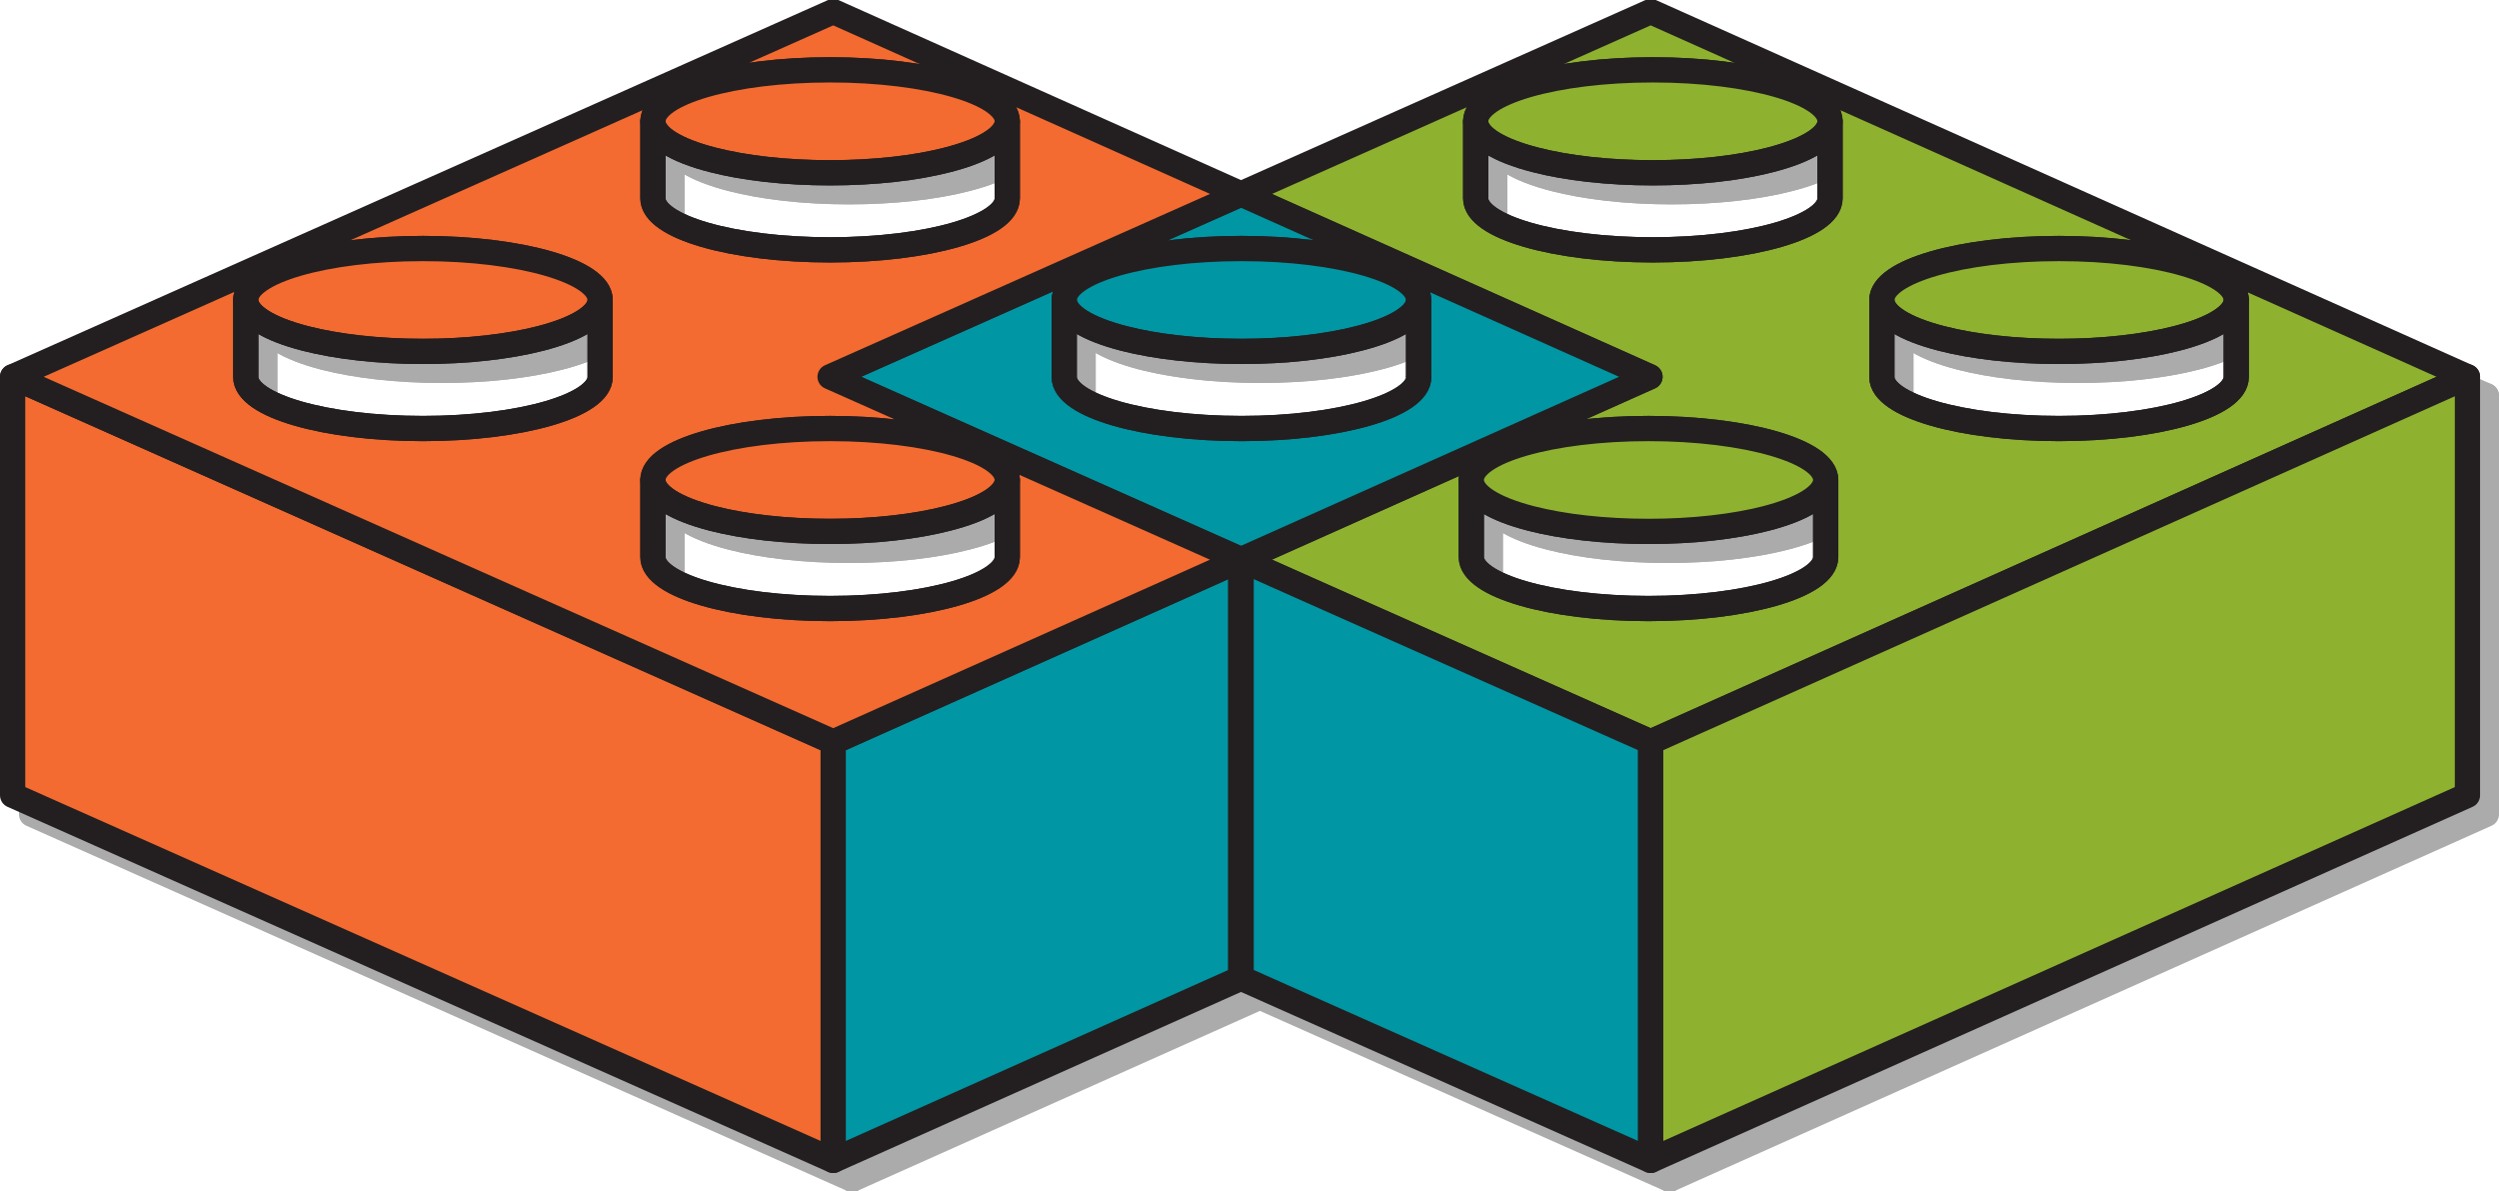
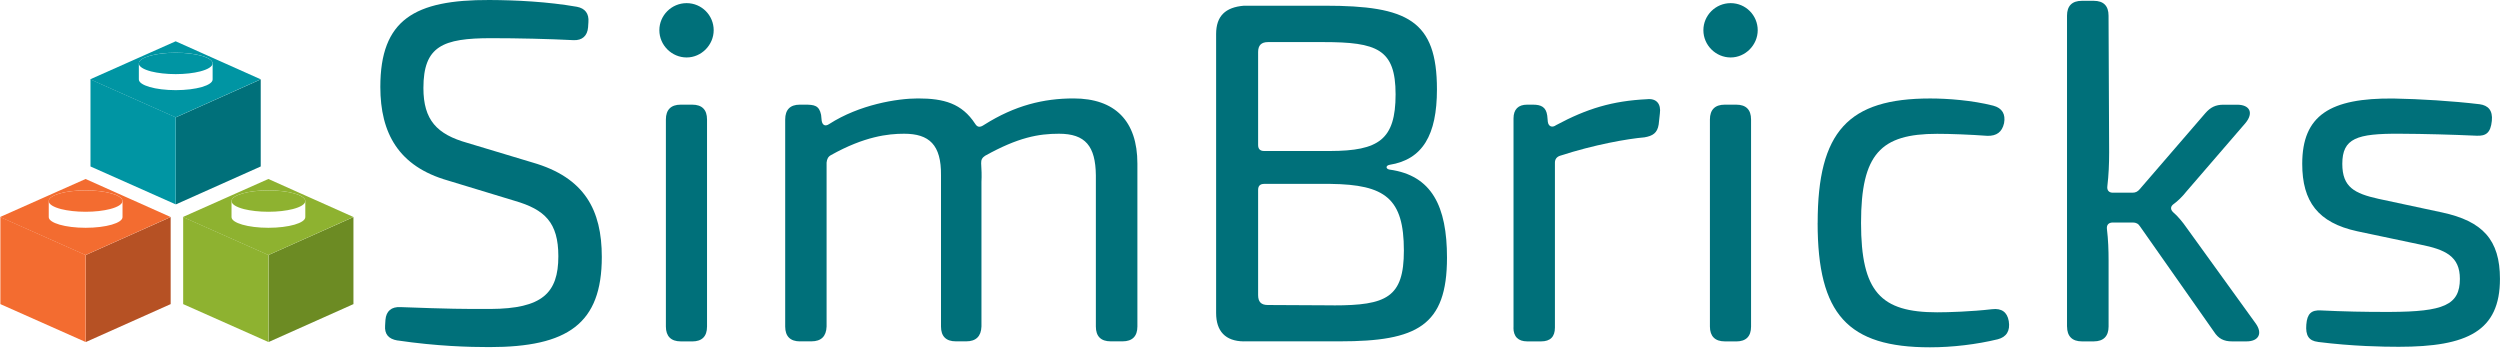
- <svg xmlns="http://www.w3.org/2000/svg" version="1.1" id="svg2" xml:space="preserve" width="5.498in" height="2.619in" viewBox="0 0 527.773 251.407">
-   <defs id="defs6">
-     <clipPath clipPathUnits="userSpaceOnUse" id="clipPath18">
-       <path d="M 0,1080 H 1080 V 0 H 0 Z" id="path16" />
-     </clipPath>
-     <clipPath clipPathUnits="userSpaceOnUse" id="clipPath26">
-       <path d="M 79.8,982.92 H 669 V 686.52 H 79.8 Z" id="path24" />
-     </clipPath>
-     <clipPath clipPathUnits="userSpaceOnUse" id="clipPath30">
-       <path d="M 79.8,982.92 H 669 V 686.52 H 79.8 Z" id="path28" />
-     </clipPath>
-     <clipPath clipPathUnits="userSpaceOnUse" id="clipPath200">
-       <path d="M 0,1080 H 1080 V 0 H 0 Z" id="path198" />
-     </clipPath>
-     <clipPath clipPathUnits="userSpaceOnUse" id="clipPath208">
-       <path d="M 275.7,599.7 H 668.53 V 413.8 H 275.7 Z" id="path206" />
-     </clipPath>
+ <svg xmlns="http://www.w3.org/2000/svg" id="Layer_1" data-name="Layer 1" viewBox="0 0 582.12 80.85">
+   <defs>
+     <style>
+       .cls-1 {
+         fill: #6c8b23;
+       }
+ 
+       .cls-1, .cls-2, .cls-3, .cls-4, .cls-5, .cls-6, .cls-7 {
+         stroke-width: 0px;
+       }
+ 
+       .cls-2 {
+         fill: url(#New_Gradient_Swatch_copy_2);
+       }
+ 
+       .cls-3 {
+         fill: #00707a;
+       }
+ 
+       .cls-4 {
+         fill: #f36c30;
+       }
+ 
+       .cls-5 {
+         fill: #b65124;
+       }
+ 
+       .cls-6 {
+         fill: #8eb230;
+       }
+ 
+       .cls-7 {
+         fill: #0095a3;
+       }
+     </style>
+     <linearGradient id="New_Gradient_Swatch_copy_2" data-name="New Gradient Swatch copy 2" x1="0" y1="50.54" x2=".15" y2="50.54" gradientUnits="userSpaceOnUse">
+       <stop offset="0" stop-color="#f8a783" />
+       <stop offset=".07" stop-color="#f6956b" />
+       <stop offset=".15" stop-color="#f58655" />
+       <stop offset=".25" stop-color="#f47a44" />
+       <stop offset=".36" stop-color="#f37238" />
+       <stop offset=".53" stop-color="#f36d31" />
+       <stop offset="1" stop-color="#f36c30" />
+     </linearGradient>
  </defs>
-   <g id="g10" transform="matrix(1.333333,0,0,-1.333333,-363.6003,803.3705)" style="display:inline">
-     <g id="g194">
-       <g id="g196" clip-path="url(#clipPath200)">
-         <g id="g202">
-           <g id="g204" />
-           <g id="g368">
-             <g clip-path="url(#clipPath208)" opacity="0.4" id="g366">
-               <g transform="translate(500.4033,539.8257)" id="g212">
-                 <path d="M 0,0 V 0.154" style="fill:none;stroke:#2d2c2c;stroke-width:4;stroke-linecap:butt;stroke-linejoin:round;stroke-miterlimit:10;stroke-dasharray:none;stroke-opacity:1" id="path210" />
-               </g>
-               <g transform="translate(407.6802,482.0498)" id="g216">
-                 <path d="M 0,0 V -66.25 L -129.98,-8.439 V 57.82 L -55.51,24.69 -0.5,0.22 Z" style="fill:#2d2c2c;fill-opacity:1;fill-rule:nonzero;stroke:none" id="path214" />
-               </g>
-               <g transform="translate(407.6802,482.0498)" id="g220">
-                 <path d="M 0,0 V -66.25 L -129.98,-8.439 V 57.82 L -55.51,24.69 -0.5,0.22 Z" style="fill:none;stroke:#2d2c2c;stroke-width:4;stroke-linecap:butt;stroke-linejoin:round;stroke-miterlimit:10;stroke-dasharray:none;stroke-opacity:1" id="path218" />
-               </g>
-               <g transform="translate(472.2598,510.9199)" id="g224">
-                 <path d="m 0,0 v -66.26 l -64.58,-28.86 v 66.25 l 55.25,24.69 z" style="fill:#2d2c2c;fill-opacity:1;fill-rule:nonzero;stroke:none" id="path222" />
-               </g>
-               <g transform="translate(472.2598,510.9199)" id="g228">
-                 <path d="m 0,0 v -66.26 l -64.58,-28.86 v 66.25 l 55.25,24.69 z" style="fill:none;stroke:#2d2c2c;stroke-width:4;stroke-linecap:butt;stroke-linejoin:round;stroke-miterlimit:10;stroke-dasharray:none;stroke-opacity:1" id="path226" />
-               </g>
-               <path d="m 472.27,444.66 h -0.01 v 66.26 h 0.01 z" style="fill:#2d2c2c;fill-opacity:1;fill-rule:nonzero;stroke:#2d2c2c;stroke-width:4;stroke-linecap:butt;stroke-linejoin:round;stroke-miterlimit:10;stroke-dasharray:none;stroke-opacity:1" id="path230" />
-               <g transform="translate(601.8398,531.6797)" id="g234">
-                 <path d="m 0,0 c -15.5,0 -28.06,3.65 -28.06,8.15 v 12.21 c 0,4.491 12.56,8.14 28.06,8.14 15.5,0 28.07,-3.649 28.07,-8.14 V 8.15 C 28.07,3.65 15.51,0 0,0 m -36.27,36.44 c 0,-4.51 -12.56,-8.149 -28.07,-8.149 -15.5,0 -28.06,3.639 -28.06,8.149 v 12.2 c 0,4.5 12.56,8.151 28.06,8.151 15.5,0 28.07,-3.651 28.07,-8.151 z m -0.69,-56.799 c 0,-4.491 -12.56,-8.141 -28.06,-8.141 -15.51,0 -28.07,3.65 -28.07,8.141 V -8.14 c 0,4.491 12.56,8.14 28.07,8.14 15.49,0 28.06,-3.649 28.06,-8.14 z m -27.72,86.38 -64.89,-28.881 64.78,-28.95 -64.78,-28.95 9.37,-4.179 55.41,-24.641 0.11,-0.05 55.25,24.691 74.12,33.129 z" style="fill:#2d2c2c;fill-opacity:1;fill-rule:nonzero;stroke:none" id="path232" />
-               </g>
-               <g transform="translate(601.8398,531.6797)" id="g238">
-                 <path d="m 0,0 c -15.5,0 -28.06,3.65 -28.06,8.15 v 12.21 c 0,4.491 12.56,8.14 28.06,8.14 15.5,0 28.07,-3.649 28.07,-8.14 V 8.15 C 28.07,3.65 15.51,0 0,0 Z m -36.27,36.44 c 0,-4.51 -12.56,-8.149 -28.07,-8.149 -15.5,0 -28.06,3.639 -28.06,8.149 v 12.2 c 0,4.5 12.56,8.151 28.06,8.151 15.5,0 28.07,-3.651 28.07,-8.151 z m -0.69,-56.799 c 0,-4.491 -12.56,-8.141 -28.06,-8.141 -15.51,0 -28.07,3.65 -28.07,8.141 V -8.14 c 0,4.491 12.56,8.14 28.07,8.14 15.49,0 28.06,-3.649 28.06,-8.14 z m -27.72,86.38 -64.89,-28.881 64.78,-28.95 -64.78,-28.95 9.37,-4.179 55.41,-24.641 0.11,-0.05 55.25,24.691 74.12,33.129 z" style="fill:none;stroke:#2d2c2c;stroke-width:4;stroke-linecap:butt;stroke-linejoin:round;stroke-miterlimit:10;stroke-dasharray:none;stroke-opacity:1" id="path236" />
-               </g>
-               <g transform="translate(564.8799,523.54)" id="g242">
-                 <path d="m 0,0 v -12.22 c 0,-4.49 -12.56,-8.14 -28.06,-8.14 -15.51,0 -28.07,3.65 -28.07,8.14 V 0 c 0,-2.43 3.66,-4.62 9.49,-6.11 4.94,-1.27 11.44,-2.04 18.58,-2.04 7.121,0 13.621,0.77 18.57,2.04 C -3.68,-4.62 0,-2.43 0,0 Z" style="fill:none;stroke:#2d2c2c;stroke-width:4;stroke-linecap:butt;stroke-linejoin:round;stroke-miterlimit:10;stroke-dasharray:none;stroke-opacity:1" id="path240" />
-               </g>
-               <g transform="translate(565.5703,580.3198)" id="g246">
-                 <path d="m 0,0 c 0,-2.43 -3.66,-4.61 -9.46,-6.1 -4.94,-1.28 -11.471,-2.05 -18.61,-2.05 -7.14,0 -13.66,0.77 -18.6,2.05 -5.81,1.49 -9.46,3.67 -9.46,6.1 0,4.5 12.56,8.15 28.06,8.15 C -12.57,8.15 0,4.5 0,0" style="fill:#2d2c2c;fill-opacity:1;fill-rule:nonzero;stroke:none" id="path244" />
-               </g>
-               <g transform="translate(565.5703,580.3198)" id="g250">
-                 <path d="m 0,0 c 0,-2.43 -3.66,-4.61 -9.46,-6.1 -4.94,-1.28 -11.471,-2.05 -18.61,-2.05 -7.14,0 -13.66,0.77 -18.6,2.05 -5.81,1.49 -9.46,3.67 -9.46,6.1 0,4.5 12.56,8.15 28.06,8.15 C -12.57,8.15 0,4.5 0,0 Z" style="fill:none;stroke:#2d2c2c;stroke-width:4;stroke-linecap:butt;stroke-linejoin:round;stroke-miterlimit:10;stroke-dasharray:none;stroke-opacity:1" id="path248" />
-               </g>
-               <g transform="translate(629.9102,552.04)" id="g254">
-                 <path d="m 0,0 c 0,-2.43 -3.68,-4.62 -9.49,-6.11 -4.96,-1.27 -11.46,-2.04 -18.58,-2.04 -7.13,0 -13.63,0.77 -18.571,2.04 -5.829,1.49 -9.489,3.68 -9.489,6.11 0,4.49 12.56,8.14 28.06,8.14 C -12.57,8.14 0,4.49 0,0" style="fill:#2d2c2c;fill-opacity:1;fill-rule:nonzero;stroke:none" id="path252" />
-               </g>
-               <g transform="translate(629.9102,552.04)" id="g258">
-                 <path d="m 0,0 c 0,-2.43 -3.68,-4.62 -9.49,-6.11 -4.96,-1.27 -11.46,-2.04 -18.58,-2.04 -7.13,0 -13.63,0.77 -18.571,2.04 -5.829,1.49 -9.489,3.68 -9.489,6.11 0,4.49 12.56,8.14 28.06,8.14 C -12.57,8.14 0,4.49 0,0 Z" style="fill:none;stroke:#2d2c2c;stroke-width:4;stroke-linecap:butt;stroke-linejoin:round;stroke-miterlimit:10;stroke-dasharray:none;stroke-opacity:1" id="path256" />
-               </g>
-               <g transform="translate(564.8799,523.54)" id="g262">
-                 <path d="m 0,0 c 0,-2.43 -3.68,-4.62 -9.49,-6.11 -4.949,-1.27 -11.449,-2.04 -18.57,-2.04 -7.14,0 -13.64,0.77 -18.58,2.04 -5.83,1.49 -9.49,3.68 -9.49,6.11 0,4.49 12.56,8.14 28.07,8.14 C -12.57,8.14 0,4.49 0,0" style="fill:#2d2c2c;fill-opacity:1;fill-rule:nonzero;stroke:none" id="path260" />
-               </g>
-               <g transform="translate(564.8799,523.54)" id="g266">
-                 <path d="m 0,0 c 0,-2.43 -3.68,-4.62 -9.49,-6.11 -4.949,-1.27 -11.449,-2.04 -18.57,-2.04 -7.14,0 -13.64,0.77 -18.58,2.04 -5.83,1.49 -9.49,3.68 -9.49,6.11 0,4.49 12.56,8.14 28.07,8.14 C -12.57,8.14 0,4.49 0,0 Z" style="fill:none;stroke:#2d2c2c;stroke-width:4;stroke-linecap:butt;stroke-linejoin:round;stroke-miterlimit:10;stroke-dasharray:none;stroke-opacity:1" id="path264" />
-               </g>
-               <g transform="translate(629.9102,552.04)" id="g270">
-                 <path d="m 0,0 v -12.21 c 0,-4.5 -12.561,-8.15 -28.07,-8.15 -15.5,0 -28.06,3.65 -28.06,8.15 V 0 c 0,-2.43 3.66,-4.62 9.489,-6.11 4.941,-1.27 11.441,-2.04 18.571,-2.04 7.12,0 13.62,0.77 18.58,2.04 C -3.68,-4.62 0,-2.43 0,0 Z" style="fill:none;stroke:#2d2c2c;stroke-width:4;stroke-linecap:butt;stroke-linejoin:round;stroke-miterlimit:10;stroke-dasharray:none;stroke-opacity:1" id="path268" />
-               </g>
-               <g transform="translate(565.5703,580.3198)" id="g274">
-                 <path d="m 0,0 v -12.2 c 0,-4.51 -12.561,-8.15 -28.07,-8.15 -15.5,0 -28.06,3.64 -28.06,8.15 V 0 c 0,-2.43 3.65,-4.61 9.46,-6.1 4.94,-1.28 11.46,-2.05 18.6,-2.05 7.139,0 13.67,0.77 18.61,2.05 C -3.66,-4.61 0,-2.43 0,0 Z" style="fill:none;stroke:#2d2c2c;stroke-width:4;stroke-linecap:butt;stroke-linejoin:round;stroke-miterlimit:10;stroke-dasharray:none;stroke-opacity:1" id="path272" />
-               </g>
-               <g transform="translate(407.1802,539.8701)" id="g278">
-                 <path d="M 0,0 0.5,-0.22 V 0.22 Z" style="fill:#2d2c2c;fill-opacity:1;fill-rule:nonzero;stroke:none" id="path276" />
-               </g>
-               <g transform="translate(407.1802,539.8701)" id="g282">
-                 <path d="M 0,0 0.5,-0.22 V 0.22 Z" style="fill:none;stroke:#2d2c2c;stroke-width:4;stroke-linecap:butt;stroke-linejoin:round;stroke-miterlimit:10;stroke-dasharray:none;stroke-opacity:1" id="path280" />
-               </g>
-               <g transform="translate(472.3501,531.6797)" id="g286">
-                 <path d="m 0,0 c -15.51,0 -28.08,3.65 -28.08,8.15 v 12.21 c 0,4.491 12.57,8.14 28.07,8.14 15.5,0 28.06,-3.649 28.06,-8.14 V 8.3 C 28.07,8.24 28.07,8.2 28.07,8.15 28.07,3.65 15.49,0 0,0 M -0.08,37.14 -64.67,8.41 V 7.97 l 64.58,-28.73 h 0.01 L 64.7,8.19 Z" style="fill:#2d2c2c;fill-opacity:1;fill-rule:nonzero;stroke:none" id="path284" />
-               </g>
-               <g transform="translate(472.3501,531.6797)" id="g290">
-                 <path d="m 0,0 c -15.51,0 -28.08,3.65 -28.08,8.15 v 12.21 c 0,4.491 12.57,8.14 28.07,8.14 15.5,0 28.06,-3.649 28.06,-8.14 V 8.3 C 28.07,8.24 28.07,8.2 28.07,8.15 28.07,3.65 15.49,0 0,0 Z M -0.08,37.14 -64.67,8.41 V 7.97 l 64.58,-28.73 h 0.01 L 64.7,8.19 Z" style="fill:none;stroke:#2d2c2c;stroke-width:4;stroke-linecap:butt;stroke-linejoin:round;stroke-miterlimit:10;stroke-dasharray:none;stroke-opacity:1" id="path288" />
-               </g>
-               <g transform="translate(435.25,523.54)" id="g294">
-                 <path d="m 0,0 v -12.22 c 0,-4.49 -12.56,-8.14 -28.07,-8.14 -15.5,0 -28.06,3.65 -28.06,8.14 V 0 c 0,4.49 12.56,8.14 28.06,8.14 C -12.57,8.14 0,4.49 0,0 m -64.49,16.29 c 0,-4.5 -12.56,-8.15 -28.07,-8.15 -15.51,0 -28.06,3.65 -28.06,8.15 V 28.5 c 0,4.49 12.55,8.14 28.06,8.14 15.49,0 28.07,-3.65 28.07,-8.14 z m 8.36,40.49 c 0,4.5 12.56,8.15 28.06,8.15 15.5,0 28.07,-3.65 28.07,-8.15 v -12.2 c 0,-4.51 -12.56,-8.15 -28.07,-8.15 -15.5,0 -28.06,3.64 -28.06,8.15 z m 28.06,-40.45 0.5,0.22 64.59,28.73 -64.59,28.88 -129.98,-57.83 74.47,-33.13 55.01,-24.471 0.5,-0.219 55.25,24.69 9.33,4.18 -64.58,28.73 z" style="fill:#2d2c2c;fill-opacity:1;fill-rule:nonzero;stroke:none" id="path292" />
-               </g>
-               <g transform="translate(435.25,523.54)" id="g298">
-                 <path d="m 0,0 v -12.22 c 0,-4.49 -12.56,-8.14 -28.07,-8.14 -15.5,0 -28.06,3.65 -28.06,8.14 V 0 c 0,4.49 12.56,8.14 28.06,8.14 C -12.57,8.14 0,4.49 0,0 Z m -64.49,16.29 c 0,-4.5 -12.56,-8.15 -28.07,-8.15 -15.51,0 -28.06,3.65 -28.06,8.15 V 28.5 c 0,4.49 12.55,8.14 28.06,8.14 15.49,0 28.07,-3.65 28.07,-8.14 z m 8.36,40.49 c 0,4.5 12.56,8.15 28.06,8.15 15.5,0 28.07,-3.65 28.07,-8.15 v -12.2 c 0,-4.51 -12.56,-8.15 -28.07,-8.15 -15.5,0 -28.06,3.64 -28.06,8.15 z m 28.06,-40.45 0.5,0.22 64.59,28.73 -64.59,28.88 -129.98,-57.83 74.47,-33.13 55.01,-24.471 0.5,-0.219 55.25,24.69 9.33,4.18 -64.58,28.73 z" style="fill:none;stroke:#2d2c2c;stroke-width:4;stroke-linecap:butt;stroke-linejoin:round;stroke-miterlimit:10;stroke-dasharray:none;stroke-opacity:1" id="path296" />
-               </g>
-               <g transform="translate(435.25,523.54)" id="g302">
-                 <path d="m 0,0 c 0,-2.43 -3.68,-4.62 -9.49,-6.1 -4.94,-1.28 -11.44,-2.05 -18.58,-2.05 -7.13,0 -13.64,0.77 -18.57,2.04 -5.83,1.5 -9.49,3.68 -9.49,6.11 0,4.49 12.56,8.14 28.06,8.14 C -12.57,8.14 0,4.49 0,0" style="fill:#2d2c2c;fill-opacity:1;fill-rule:nonzero;stroke:none" id="path300" />
-               </g>
-               <g transform="translate(435.25,523.54)" id="g306">
-                 <path d="m 0,0 c 0,-2.43 -3.68,-4.62 -9.49,-6.1 -4.94,-1.28 -11.44,-2.05 -18.58,-2.05 -7.13,0 -13.64,0.77 -18.57,2.04 -5.83,1.5 -9.49,3.68 -9.49,6.11 0,4.49 12.56,8.14 28.06,8.14 C -12.57,8.14 0,4.49 0,0 Z" style="fill:none;stroke:#2d2c2c;stroke-width:4;stroke-linecap:butt;stroke-linejoin:round;stroke-miterlimit:10;stroke-dasharray:none;stroke-opacity:1" id="path304" />
-               </g>
-               <g transform="translate(435.25,580.3198)" id="g310">
-                 <path d="m 0,0 c 0,-2.43 -3.66,-4.61 -9.46,-6.1 -4.94,-1.28 -11.46,-2.05 -18.61,-2.05 -7.14,0 -13.66,0.77 -18.6,2.05 -5.81,1.49 -9.46,3.67 -9.46,6.1 0,4.5 12.56,8.15 28.06,8.15 C -12.57,8.15 0,4.5 0,0" style="fill:#2d2c2c;fill-opacity:1;fill-rule:nonzero;stroke:none" id="path308" />
-               </g>
-               <g transform="translate(435.25,580.3198)" id="g314">
-                 <path d="m 0,0 c 0,-2.43 -3.66,-4.61 -9.46,-6.1 -4.94,-1.28 -11.46,-2.05 -18.61,-2.05 -7.14,0 -13.66,0.77 -18.6,2.05 -5.81,1.49 -9.46,3.67 -9.46,6.1 0,4.5 12.56,8.15 28.06,8.15 C -12.57,8.15 0,4.5 0,0 Z" style="fill:none;stroke:#2d2c2c;stroke-width:4;stroke-linecap:butt;stroke-linejoin:round;stroke-miterlimit:10;stroke-dasharray:none;stroke-opacity:1" id="path312" />
-               </g>
-               <g transform="translate(370.7598,552.04)" id="g318">
-                 <path d="m 0,0 c 0,-2.43 -3.68,-4.62 -9.49,-6.11 -4.96,-1.27 -11.46,-2.04 -18.58,-2.04 -7.13,0 -13.63,0.77 -18.58,2.04 -5.82,1.49 -9.48,3.68 -9.48,6.11 0,4.49 12.55,8.14 28.06,8.14 C -12.58,8.14 0,4.49 0,0" style="fill:#2d2c2c;fill-opacity:1;fill-rule:nonzero;stroke:none" id="path316" />
-               </g>
-               <g transform="translate(370.7598,552.04)" id="g322">
-                 <path d="m 0,0 c 0,-2.43 -3.68,-4.62 -9.49,-6.11 -4.96,-1.27 -11.46,-2.04 -18.58,-2.04 -7.13,0 -13.63,0.77 -18.58,2.04 -5.82,1.49 -9.48,3.68 -9.48,6.11 0,4.49 12.55,8.14 28.06,8.14 C -12.58,8.14 0,4.49 0,0 Z" style="fill:none;stroke:#2d2c2c;stroke-width:4;stroke-linecap:butt;stroke-linejoin:round;stroke-miterlimit:10;stroke-dasharray:none;stroke-opacity:1" id="path320" />
-               </g>
-               <g transform="translate(435.25,580.3198)" id="g326">
-                 <path d="m 0,0 v -12.2 c 0,-4.51 -12.56,-8.15 -28.07,-8.15 -15.5,0 -28.06,3.64 -28.06,8.15 V 0 c 0,-2.43 3.65,-4.61 9.46,-6.1 4.94,-1.28 11.46,-2.05 18.6,-2.05 7.15,0 13.67,0.77 18.61,2.05 C -3.66,-4.61 0,-2.43 0,0 Z" style="fill:none;stroke:#2d2c2c;stroke-width:4;stroke-linecap:butt;stroke-linejoin:round;stroke-miterlimit:10;stroke-dasharray:none;stroke-opacity:1" id="path324" />
-               </g>
-               <g transform="translate(435.25,523.54)" id="g330">
-                 <path d="m 0,0 v -12.22 c 0,-4.49 -12.56,-8.14 -28.07,-8.14 -15.5,0 -28.06,3.65 -28.06,8.14 V 0 c 0,-2.43 3.66,-4.61 9.49,-6.11 4.93,-1.27 11.44,-2.04 18.57,-2.04 7.14,0 13.64,0.77 18.58,2.05 C -3.68,-4.62 0,-2.43 0,0 Z" style="fill:none;stroke:#2d2c2c;stroke-width:4;stroke-linecap:butt;stroke-linejoin:round;stroke-miterlimit:10;stroke-dasharray:none;stroke-opacity:1" id="path328" />
-               </g>
-               <g transform="translate(370.7598,552.04)" id="g334">
-                 <path d="m 0,0 v -12.21 c 0,-4.5 -12.56,-8.15 -28.07,-8.15 -15.51,0 -28.06,3.65 -28.06,8.15 V 0 c 0,-2.43 3.66,-4.62 9.48,-6.11 4.95,-1.27 11.45,-2.04 18.58,-2.04 7.12,0 13.62,0.77 18.58,2.04 C -3.68,-4.62 0,-2.43 0,0 Z" style="fill:none;stroke:#2d2c2c;stroke-width:4;stroke-linecap:butt;stroke-linejoin:round;stroke-miterlimit:10;stroke-dasharray:none;stroke-opacity:1" id="path332" />
-               </g>
-               <g transform="translate(500.3999,552.04)" id="g338">
-                 <path d="m 0,0 c 0,-2.43 -3.66,-4.61 -9.47,-6.1 -4.96,-1.28 -11.46,-2.05 -18.59,-2.05 -7.12,0 -13.62,0.77 -18.58,2.04 -5.81,1.49 -9.49,3.68 -9.49,6.11 0,4.49 12.57,8.14 28.07,8.14 C -12.56,8.14 0,4.49 0,0" style="fill:#2d2c2c;fill-opacity:1;fill-rule:nonzero;stroke:none" id="path336" />
-               </g>
-               <g transform="translate(500.3999,552.04)" id="g342">
-                 <path d="m 0,0 c 0,-4.5 -12.58,-8.15 -28.07,-8.15 -15.51,0 -28.08,3.65 -28.08,8.15 v 12.21 c 0,-2.43 3.68,-4.62 9.49,-6.11 4.96,-1.27 11.46,-2.04 18.58,-2.04 7.13,0 13.63,0.77 18.59,2.05 5.81,1.49 9.47,3.67 9.47,6.1 V 0.15 C 0,0.09 0,0.05 0,0 Z" style="fill:none;stroke:#2d2c2c;stroke-width:4;stroke-linecap:butt;stroke-linejoin:round;stroke-miterlimit:10;stroke-dasharray:none;stroke-opacity:1" id="path344" />
-                 <path d="m 0,0 c 0,-2.43 -3.66,-4.61 -9.47,-6.1 -4.96,-1.28 -11.46,-2.05 -18.59,-2.05 -7.12,0 -13.62,0.77 -18.58,2.04 -5.81,1.49 -9.49,3.68 -9.49,6.11 0,4.49 12.57,8.14 28.07,8.14 C -12.56,8.14 0,4.49 0,0 Z" style="fill:none;stroke:#2d2c2c;stroke-width:4;stroke-linecap:butt;stroke-linejoin:round;stroke-miterlimit:10;stroke-dasharray:none;stroke-opacity:1" id="path340" />
-               </g>
-               <g transform="translate(500.4199,539.8301)" id="g346" />
-               <g transform="translate(537.1602,482.0498)" id="g350">
-                 <path d="m 0,0 v -66.25 l -64.89,28.86 v 66.26 l 9.37,-4.18 55.41,-24.64 z" style="fill:#2d2c2c;fill-opacity:1;fill-rule:nonzero;stroke:none" id="path348" />
-               </g>
-               <g transform="translate(537.1602,482.0498)" id="g354">
-                 <path d="m 0,0 v -66.25 l -64.89,28.86 v 66.26 l 9.37,-4.18 55.41,-24.64 z" style="fill:none;stroke:#2d2c2c;stroke-width:4;stroke-linecap:butt;stroke-linejoin:round;stroke-miterlimit:10;stroke-dasharray:none;stroke-opacity:1" id="path352" />
-               </g>
-               <path d="m 472.27,444.66 h -0.01 v 66.26 h 0.01 z" style="fill:#2d2c2c;fill-opacity:1;fill-rule:nonzero;stroke:#2d2c2c;stroke-width:4;stroke-linecap:butt;stroke-linejoin:round;stroke-miterlimit:10;stroke-dasharray:none;stroke-opacity:1" id="path356" />
-               <g transform="translate(666.5303,539.8701)" id="g360">
-                 <path d="m 0,0 v -66.26 l -129.37,-57.81 v 66.25 l 55.25,24.69 z" style="fill:#2d2c2c;fill-opacity:1;fill-rule:nonzero;stroke:none" id="path358" />
-               </g>
-               <g transform="translate(666.5303,539.8701)" id="g364">
-                 <path d="m 0,0 v -66.26 l -129.37,-57.81 v 66.25 l 55.25,24.69 z" style="fill:none;stroke:#2d2c2c;stroke-width:4;stroke-linecap:butt;stroke-linejoin:round;stroke-miterlimit:10;stroke-dasharray:none;stroke-opacity:1" id="path362" />
-               </g>
-             </g>
-           </g>
-         </g>
-         <g id="g370" transform="translate(497.4033,542.8257)">
-           <path d="M 0,0 V 0.154" style="fill:none;stroke:#231f20;stroke-width:4;stroke-linecap:butt;stroke-linejoin:round;stroke-miterlimit:10;stroke-dasharray:none;stroke-opacity:1" id="path372" />
-         </g>
-         <g id="g374" transform="translate(404.6802,485.0498)">
-           <path d="M 0,0 V -66.25 L -129.98,-8.439 V 57.82 L -55.51,24.69 -0.5,0.22 Z" style="fill:#f36b30;fill-opacity:1;fill-rule:nonzero;stroke:none" id="path376" />
-         </g>
-         <g id="g378" transform="translate(404.6802,485.0498)">
-           <path d="M 0,0 V -66.25 L -129.98,-8.439 V 57.82 L -55.51,24.69 -0.5,0.22 Z" style="fill:none;stroke:#231f20;stroke-width:4;stroke-linecap:butt;stroke-linejoin:round;stroke-miterlimit:10;stroke-dasharray:none;stroke-opacity:1" id="path380" />
-         </g>
-         <g id="g382" transform="translate(469.2598,513.9199)">
-           <path d="m 0,0 v -66.26 l -64.58,-28.86 v 66.25 l 55.25,24.69 z" style="fill:#0096a3;fill-opacity:1;fill-rule:nonzero;stroke:none" id="path384" />
-         </g>
-         <g id="g386" transform="translate(469.2598,513.9199)">
-           <path d="m 0,0 v -66.26 l -64.58,-28.86 v 66.25 l 55.25,24.69 z" style="fill:none;stroke:#231f20;stroke-width:4;stroke-linecap:butt;stroke-linejoin:round;stroke-miterlimit:10;stroke-dasharray:none;stroke-opacity:1" id="path388" />
-         </g>
-         <path d="m 469.27,447.66 h -0.01 v 66.26 h 0.01 z" style="fill:#f7931d;fill-opacity:1;fill-rule:nonzero;stroke:#231f20;stroke-width:4;stroke-linecap:butt;stroke-linejoin:round;stroke-miterlimit:10;stroke-dasharray:none;stroke-opacity:1" id="path390" />
-         <g id="g392" transform="translate(598.8398,534.6797)">
-           <path d="m 0,0 c -15.5,0 -28.06,3.65 -28.06,8.15 v 12.21 c 0,4.491 12.56,8.14 28.06,8.14 15.5,0 28.07,-3.649 28.07,-8.14 V 8.15 C 28.07,3.65 15.51,0 0,0 m -36.27,36.44 c 0,-4.51 -12.56,-8.149 -28.07,-8.149 -15.5,0 -28.06,3.639 -28.06,8.149 v 12.2 c 0,4.5 12.56,8.151 28.06,8.151 15.5,0 28.07,-3.651 28.07,-8.151 z m -0.69,-56.799 c 0,-4.491 -12.56,-8.141 -28.06,-8.141 -15.51,0 -28.07,3.65 -28.07,8.141 V -8.14 c 0,4.491 12.56,8.14 28.07,8.14 15.49,0 28.06,-3.649 28.06,-8.14 z m -27.72,86.38 -64.89,-28.881 64.78,-28.95 -64.78,-28.95 9.37,-4.179 55.41,-24.641 0.11,-0.05 55.25,24.691 74.12,33.129 z" style="fill:#8eb230;fill-opacity:1;fill-rule:nonzero;stroke:none" id="path394" />
-         </g>
-         <g id="g396" transform="translate(598.8398,534.6797)">
-           <path d="m 0,0 c -15.5,0 -28.06,3.65 -28.06,8.15 v 12.21 c 0,4.491 12.56,8.14 28.06,8.14 15.5,0 28.07,-3.649 28.07,-8.14 V 8.15 C 28.07,3.65 15.51,0 0,0 Z m -36.27,36.44 c 0,-4.51 -12.56,-8.149 -28.07,-8.149 -15.5,0 -28.06,3.639 -28.06,8.149 v 12.2 c 0,4.5 12.56,8.151 28.06,8.151 15.5,0 28.07,-3.651 28.07,-8.151 z m -0.69,-56.799 c 0,-4.491 -12.56,-8.141 -28.06,-8.141 -15.51,0 -28.07,3.65 -28.07,8.141 V -8.14 c 0,4.491 12.56,8.14 28.07,8.14 15.49,0 28.06,-3.649 28.06,-8.14 z m -27.72,86.38 -64.89,-28.881 64.78,-28.95 -64.78,-28.95 9.37,-4.179 55.41,-24.641 0.11,-0.05 55.25,24.691 74.12,33.129 z" style="fill:none;stroke:#231f20;stroke-width:4;stroke-linecap:butt;stroke-linejoin:round;stroke-miterlimit:10;stroke-dasharray:none;stroke-opacity:1" id="path398" />
-         </g>
-         <g id="g400" transform="translate(561.8799,526.54)">
-           <path d="m 0,0 v -12.22 c 0,-4.49 -12.56,-8.14 -28.06,-8.14 -15.51,0 -28.07,3.65 -28.07,8.14 V 0 c 0,-2.43 3.66,-4.62 9.49,-6.11 4.94,-1.27 11.44,-2.04 18.58,-2.04 7.12,0 13.621,0.77 18.57,2.04 C -3.68,-4.62 0,-2.43 0,0 Z" style="fill:none;stroke:#231f20;stroke-width:4;stroke-linecap:butt;stroke-linejoin:round;stroke-miterlimit:10;stroke-dasharray:none;stroke-opacity:1" id="path402" />
-         </g>
-         <g id="g404" transform="translate(562.5703,583.3198)">
-           <path d="m 0,0 c 0,-2.43 -3.66,-4.61 -9.46,-6.1 -4.94,-1.28 -11.471,-2.05 -18.61,-2.05 -7.14,0 -13.66,0.77 -18.6,2.05 -5.81,1.49 -9.46,3.67 -9.46,6.1 0,4.5 12.56,8.15 28.06,8.15 C -12.57,8.15 0,4.5 0,0" style="fill:#8eb230;fill-opacity:1;fill-rule:nonzero;stroke:none" id="path406" />
-         </g>
-         <g id="g408" transform="translate(562.5703,583.3198)">
-           <path d="m 0,0 c 0,-2.43 -3.66,-4.61 -9.46,-6.1 -4.94,-1.28 -11.471,-2.05 -18.61,-2.05 -7.14,0 -13.66,0.77 -18.6,2.05 -5.81,1.49 -9.46,3.67 -9.46,6.1 0,4.5 12.56,8.15 28.06,8.15 C -12.57,8.15 0,4.5 0,0 Z" style="fill:none;stroke:#231f20;stroke-width:4;stroke-linecap:butt;stroke-linejoin:round;stroke-miterlimit:10;stroke-dasharray:none;stroke-opacity:1" id="path410" />
-         </g>
-         <g id="g412" transform="translate(626.9102,555.04)">
-           <path d="m 0,0 c 0,-2.43 -3.68,-4.62 -9.49,-6.11 -4.96,-1.27 -11.46,-2.04 -18.58,-2.04 -7.13,0 -13.63,0.77 -18.571,2.04 -5.829,1.49 -9.489,3.68 -9.489,6.11 0,4.49 12.56,8.14 28.06,8.14 C -12.57,8.14 0,4.49 0,0" style="fill:#8eb230;fill-opacity:1;fill-rule:nonzero;stroke:none" id="path414" />
-         </g>
-         <g id="g416" transform="translate(626.9102,555.04)">
-           <path d="m 0,0 c 0,-2.43 -3.68,-4.62 -9.49,-6.11 -4.96,-1.27 -11.46,-2.04 -18.58,-2.04 -7.13,0 -13.63,0.77 -18.571,2.04 -5.829,1.49 -9.489,3.68 -9.489,6.11 0,4.49 12.56,8.14 28.06,8.14 C -12.57,8.14 0,4.49 0,0 Z" style="fill:none;stroke:#231f20;stroke-width:4;stroke-linecap:butt;stroke-linejoin:round;stroke-miterlimit:10;stroke-dasharray:none;stroke-opacity:1" id="path418" />
-         </g>
-         <g id="g420" transform="translate(561.8799,526.54)">
-           <path d="m 0,0 c 0,-2.43 -3.68,-4.62 -9.49,-6.11 -4.949,-1.27 -11.45,-2.04 -18.57,-2.04 -7.14,0 -13.64,0.77 -18.58,2.04 -5.83,1.49 -9.49,3.68 -9.49,6.11 0,4.49 12.56,8.14 28.07,8.14 C -12.57,8.14 0,4.49 0,0" style="fill:#8eb230;fill-opacity:1;fill-rule:nonzero;stroke:none" id="path422" />
-         </g>
-         <g id="g424" transform="translate(561.8799,526.54)">
-           <path d="m 0,0 c 0,-2.43 -3.68,-4.62 -9.49,-6.11 -4.949,-1.27 -11.45,-2.04 -18.57,-2.04 -7.14,0 -13.64,0.77 -18.58,2.04 -5.83,1.49 -9.49,3.68 -9.49,6.11 0,4.49 12.56,8.14 28.07,8.14 C -12.57,8.14 0,4.49 0,0 Z" style="fill:none;stroke:#231f20;stroke-width:4;stroke-linecap:butt;stroke-linejoin:round;stroke-miterlimit:10;stroke-dasharray:none;stroke-opacity:1" id="path426" />
-         </g>
-         <g id="g428" transform="translate(626.9102,555.04)">
-           <path d="m 0,0 v -12.21 c 0,-4.5 -12.561,-8.15 -28.07,-8.15 -15.5,0 -28.06,3.65 -28.06,8.15 V 0 c 0,-2.43 3.66,-4.62 9.489,-6.11 4.941,-1.27 11.441,-2.04 18.571,-2.04 7.12,0 13.62,0.77 18.58,2.04 C -3.68,-4.62 0,-2.43 0,0 Z" style="fill:none;stroke:#231f20;stroke-width:4;stroke-linecap:butt;stroke-linejoin:round;stroke-miterlimit:10;stroke-dasharray:none;stroke-opacity:1" id="path430" />
-         </g>
-         <g id="g432" transform="translate(562.5703,583.3198)">
-           <path d="m 0,0 v -12.2 c 0,-4.51 -12.561,-8.15 -28.07,-8.15 -15.5,0 -28.06,3.64 -28.06,8.15 V 0 c 0,-2.43 3.65,-4.61 9.46,-6.1 4.94,-1.28 11.46,-2.05 18.6,-2.05 7.139,0 13.67,0.77 18.61,2.05 C -3.66,-4.61 0,-2.43 0,0 Z" style="fill:none;stroke:#231f20;stroke-width:4;stroke-linecap:butt;stroke-linejoin:round;stroke-miterlimit:10;stroke-dasharray:none;stroke-opacity:1" id="path434" />
-         </g>
-         <g id="g436" transform="translate(404.1802,542.8701)">
-           <path d="M 0,0 0.5,-0.22 V 0.22 Z" style="fill:#f7931d;fill-opacity:1;fill-rule:nonzero;stroke:none" id="path438" />
-         </g>
-         <g id="g440" transform="translate(404.1802,542.8701)">
-           <path d="M 0,0 0.5,-0.22 V 0.22 Z" style="fill:none;stroke:#231f20;stroke-width:4;stroke-linecap:butt;stroke-linejoin:round;stroke-miterlimit:10;stroke-dasharray:none;stroke-opacity:1" id="path442" />
-         </g>
-         <g id="g444" transform="translate(469.3501,534.6797)">
-           <path d="m 0,0 c -15.51,0 -28.08,3.65 -28.08,8.15 v 12.21 c 0,4.491 12.57,8.14 28.07,8.14 15.5,0 28.06,-3.649 28.06,-8.14 V 8.3 C 28.07,8.24 28.07,8.2 28.07,8.15 28.07,3.65 15.49,0 0,0 M -0.08,37.14 -64.67,8.41 V 7.97 l 64.58,-28.73 h 0.01 L 64.7,8.19 Z" style="fill:#0096a3;fill-opacity:1;fill-rule:nonzero;stroke:none" id="path446" />
-         </g>
-         <g id="g448" transform="translate(469.3501,534.6797)">
-           <path d="m 0,0 c -15.51,0 -28.08,3.65 -28.08,8.15 v 12.21 c 0,4.491 12.57,8.14 28.07,8.14 15.5,0 28.06,-3.649 28.06,-8.14 V 8.3 C 28.07,8.24 28.07,8.2 28.07,8.15 28.07,3.65 15.49,0 0,0 Z M -0.08,37.14 -64.67,8.41 V 7.97 l 64.58,-28.73 h 0.01 L 64.7,8.19 Z" style="fill:none;stroke:#231f20;stroke-width:4;stroke-linecap:butt;stroke-linejoin:round;stroke-miterlimit:10;stroke-dasharray:none;stroke-opacity:1" id="path450" />
-         </g>
-         <g id="g452" transform="translate(432.25,526.54)">
-           <path d="m 0,0 v -12.22 c 0,-4.49 -12.56,-8.14 -28.07,-8.14 -15.5,0 -28.06,3.65 -28.06,8.14 V 0 c 0,4.49 12.56,8.14 28.06,8.14 C -12.57,8.14 0,4.49 0,0 m -64.49,16.29 c 0,-4.5 -12.56,-8.15 -28.07,-8.15 -15.51,0 -28.06,3.65 -28.06,8.15 V 28.5 c 0,4.49 12.55,8.14 28.06,8.14 15.49,0 28.07,-3.65 28.07,-8.14 z m 8.36,40.49 c 0,4.5 12.56,8.15 28.06,8.15 15.5,0 28.07,-3.65 28.07,-8.15 v -12.2 c 0,-4.51 -12.56,-8.15 -28.07,-8.15 -15.5,0 -28.06,3.64 -28.06,8.15 z m 28.06,-40.45 0.5,0.22 64.59,28.73 -64.59,28.88 -129.98,-57.83 74.47,-33.13 55.01,-24.471 0.5,-0.219 55.25,24.69 9.33,4.18 -64.58,28.73 z" style="fill:#f36b30;fill-opacity:1;fill-rule:nonzero;stroke:none" id="path454" />
-         </g>
-         <g id="g456" transform="translate(432.25,526.54)">
-           <path d="m 0,0 v -12.22 c 0,-4.49 -12.56,-8.14 -28.07,-8.14 -15.5,0 -28.06,3.65 -28.06,8.14 V 0 c 0,4.49 12.56,8.14 28.06,8.14 C -12.57,8.14 0,4.49 0,0 Z m -64.49,16.29 c 0,-4.5 -12.56,-8.15 -28.07,-8.15 -15.51,0 -28.06,3.65 -28.06,8.15 V 28.5 c 0,4.49 12.55,8.14 28.06,8.14 15.49,0 28.07,-3.65 28.07,-8.14 z m 8.36,40.49 c 0,4.5 12.56,8.15 28.06,8.15 15.5,0 28.07,-3.65 28.07,-8.15 v -12.2 c 0,-4.51 -12.56,-8.15 -28.07,-8.15 -15.5,0 -28.06,3.64 -28.06,8.15 z m 28.06,-40.45 0.5,0.22 64.59,28.73 -64.59,28.88 -129.98,-57.83 74.47,-33.13 55.01,-24.471 0.5,-0.219 55.25,24.69 9.33,4.18 -64.58,28.73 z" style="fill:none;stroke:#231f20;stroke-width:4;stroke-linecap:butt;stroke-linejoin:round;stroke-miterlimit:10;stroke-dasharray:none;stroke-opacity:1" id="path458" />
-         </g>
-         <g id="g460" transform="translate(432.25,526.54)">
-           <path d="m 0,0 c 0,-2.43 -3.68,-4.62 -9.49,-6.1 -4.94,-1.28 -11.44,-2.05 -18.58,-2.05 -7.13,0 -13.64,0.77 -18.57,2.04 -5.83,1.5 -9.49,3.68 -9.49,6.11 0,4.49 12.56,8.14 28.06,8.14 C -12.57,8.14 0,4.49 0,0" style="fill:#f36b30;fill-opacity:1;fill-rule:nonzero;stroke:none" id="path462" />
-         </g>
-         <g id="g464" transform="translate(432.25,526.54)">
-           <path d="m 0,0 c 0,-2.43 -3.68,-4.62 -9.49,-6.1 -4.94,-1.28 -11.44,-2.05 -18.58,-2.05 -7.13,0 -13.64,0.77 -18.57,2.04 -5.83,1.5 -9.49,3.68 -9.49,6.11 0,4.49 12.56,8.14 28.06,8.14 C -12.57,8.14 0,4.49 0,0 Z" style="fill:none;stroke:#231f20;stroke-width:4;stroke-linecap:butt;stroke-linejoin:round;stroke-miterlimit:10;stroke-dasharray:none;stroke-opacity:1" id="path466" />
-         </g>
-         <g id="g468" transform="translate(432.25,583.3198)">
-           <path d="m 0,0 c 0,-2.43 -3.66,-4.61 -9.46,-6.1 -4.94,-1.28 -11.46,-2.05 -18.61,-2.05 -7.14,0 -13.66,0.77 -18.6,2.05 -5.81,1.49 -9.46,3.67 -9.46,6.1 0,4.5 12.56,8.15 28.06,8.15 C -12.57,8.15 0,4.5 0,0" style="fill:#f36b30;fill-opacity:1;fill-rule:nonzero;stroke:none" id="path470" />
-         </g>
-         <g id="g472" transform="translate(432.25,583.3198)">
-           <path d="m 0,0 c 0,-2.43 -3.66,-4.61 -9.46,-6.1 -4.94,-1.28 -11.46,-2.05 -18.61,-2.05 -7.14,0 -13.66,0.77 -18.6,2.05 -5.81,1.49 -9.46,3.67 -9.46,6.1 0,4.5 12.56,8.15 28.06,8.15 C -12.57,8.15 0,4.5 0,0 Z" style="fill:none;stroke:#231f20;stroke-width:4;stroke-linecap:butt;stroke-linejoin:round;stroke-miterlimit:10;stroke-dasharray:none;stroke-opacity:1" id="path474" />
-         </g>
-         <g id="g476" transform="translate(367.7598,555.04)">
-           <path d="m 0,0 c 0,-2.43 -3.68,-4.62 -9.49,-6.11 -4.96,-1.27 -11.46,-2.04 -18.58,-2.04 -7.13,0 -13.63,0.77 -18.58,2.04 -5.82,1.49 -9.48,3.68 -9.48,6.11 0,4.49 12.55,8.14 28.06,8.14 C -12.58,8.14 0,4.49 0,0" style="fill:#f36b30;fill-opacity:1;fill-rule:nonzero;stroke:none" id="path478" />
-         </g>
-         <g id="g480" transform="translate(367.7598,555.04)">
-           <path d="m 0,0 c 0,-2.43 -3.68,-4.62 -9.49,-6.11 -4.96,-1.27 -11.46,-2.04 -18.58,-2.04 -7.13,0 -13.63,0.77 -18.58,2.04 -5.82,1.49 -9.48,3.68 -9.48,6.11 0,4.49 12.55,8.14 28.06,8.14 C -12.58,8.14 0,4.49 0,0 Z" style="fill:none;stroke:#231f20;stroke-width:4;stroke-linecap:butt;stroke-linejoin:round;stroke-miterlimit:10;stroke-dasharray:none;stroke-opacity:1" id="path482" />
-         </g>
-         <g id="g484" transform="translate(432.25,583.3198)">
-           <path d="m 0,0 v -12.2 c 0,-4.51 -12.56,-8.15 -28.07,-8.15 -15.5,0 -28.06,3.64 -28.06,8.15 V 0 c 0,-2.43 3.65,-4.61 9.46,-6.1 4.94,-1.28 11.46,-2.05 18.6,-2.05 7.15,0 13.67,0.77 18.61,2.05 C -3.66,-4.61 0,-2.43 0,0 Z" style="fill:none;stroke:#231f20;stroke-width:4;stroke-linecap:butt;stroke-linejoin:round;stroke-miterlimit:10;stroke-dasharray:none;stroke-opacity:1" id="path486" />
-         </g>
-         <g id="g488" transform="translate(432.25,526.54)">
-           <path d="m 0,0 v -12.22 c 0,-4.49 -12.56,-8.14 -28.07,-8.14 -15.5,0 -28.06,3.65 -28.06,8.14 V 0 c 0,-2.43 3.66,-4.61 9.49,-6.11 4.93,-1.27 11.44,-2.04 18.57,-2.04 7.14,0 13.64,0.77 18.58,2.05 C -3.68,-4.62 0,-2.43 0,0 Z" style="fill:none;stroke:#231f20;stroke-width:4;stroke-linecap:butt;stroke-linejoin:round;stroke-miterlimit:10;stroke-dasharray:none;stroke-opacity:1" id="path490" />
-         </g>
-         <g id="g492" transform="translate(367.7598,555.04)">
-           <path d="m 0,0 v -12.21 c 0,-4.5 -12.56,-8.15 -28.07,-8.15 -15.51,0 -28.06,3.65 -28.06,8.15 V 0 c 0,-2.43 3.66,-4.62 9.48,-6.11 4.95,-1.27 11.45,-2.04 18.58,-2.04 7.12,0 13.62,0.77 18.58,2.04 C -3.68,-4.62 0,-2.43 0,0 Z" style="fill:none;stroke:#231f20;stroke-width:4;stroke-linecap:butt;stroke-linejoin:round;stroke-miterlimit:10;stroke-dasharray:none;stroke-opacity:1" id="path494" />
-         </g>
-         <g id="g496" transform="translate(497.3999,555.04)">
-           <path d="m 0,0 c 0,-2.43 -3.66,-4.61 -9.47,-6.1 -4.96,-1.28 -11.46,-2.05 -18.59,-2.05 -7.12,0 -13.62,0.77 -18.58,2.04 -5.81,1.49 -9.49,3.68 -9.49,6.11 0,4.49 12.57,8.14 28.07,8.14 C -12.56,8.14 0,4.49 0,0" style="fill:#0096a3;fill-opacity:1;fill-rule:nonzero;stroke:none" id="path498" />
-         </g>
-         <g id="g500" transform="translate(497.3999,555.04)">
-           <path d="m 0,0 c 0,-2.43 -3.66,-4.61 -9.47,-6.1 -4.96,-1.28 -11.46,-2.05 -18.59,-2.05 -7.12,0 -13.62,0.77 -18.58,2.04 -5.81,1.49 -9.49,3.68 -9.49,6.11 0,4.49 12.57,8.14 28.07,8.14 C -12.56,8.14 0,4.49 0,0 Z" style="fill:none;stroke:#231f20;stroke-width:4;stroke-linecap:butt;stroke-linejoin:round;stroke-miterlimit:10;stroke-dasharray:none;stroke-opacity:1" id="path502" />
-         </g>
-         <g id="g504" transform="translate(497.4199,542.8301)">
-           <path d="m 0,0 c 0,-4.5 -12.58,-8.15 -28.07,-8.15 -15.51,0 -28.08,3.65 -28.08,8.15 v 12.21 c 0,-2.43 3.68,-4.62 9.49,-6.11 4.96,-1.27 11.46,-2.04 18.58,-2.04 7.13,0 13.63,0.77 18.59,2.05 5.81,1.49 9.47,3.67 9.47,6.1 V 0.15 C 0,0.09 0,0.05 0,0 Z" style="fill:none;stroke:#231f20;stroke-width:4;stroke-linecap:butt;stroke-linejoin:round;stroke-miterlimit:10;stroke-dasharray:none;stroke-opacity:1" id="path506" />
-         </g>
-         <g id="g508" transform="translate(534.1602,485.0498)">
-           <path d="m 0,0 v -66.25 l -64.89,28.86 v 66.26 l 9.37,-4.18 55.41,-24.64 z" style="fill:#0096a3;fill-opacity:1;fill-rule:nonzero;stroke:none" id="path510" />
-         </g>
-         <g id="g512" transform="translate(534.1602,485.0498)">
-           <path d="m 0,0 v -66.25 l -64.89,28.86 v 66.26 l 9.37,-4.18 55.41,-24.64 z" style="fill:none;stroke:#231f20;stroke-width:4;stroke-linecap:butt;stroke-linejoin:round;stroke-miterlimit:10;stroke-dasharray:none;stroke-opacity:1" id="path514" />
-         </g>
-         <path d="m 469.27,447.66 h -0.01 v 66.26 h 0.01 z" style="fill:#f7931d;fill-opacity:1;fill-rule:nonzero;stroke:#231f20;stroke-width:4;stroke-linecap:butt;stroke-linejoin:round;stroke-miterlimit:10;stroke-dasharray:none;stroke-opacity:1" id="path516" />
-         <g id="g518" transform="translate(663.5303,542.8701)">
-           <path d="m 0,0 v -66.26 l -129.37,-57.81 v 66.25 l 55.25,24.69 z" style="fill:#8eb230;fill-opacity:1;fill-rule:nonzero;stroke:none" id="path520" />
-         </g>
-         <g id="g522" transform="translate(663.5303,542.8701)">
-           <path d="m 0,0 v -66.26 l -129.37,-57.81 v 66.25 l 55.25,24.69 z" style="fill:none;stroke:#231f20;stroke-width:4;stroke-linecap:butt;stroke-linejoin:round;stroke-miterlimit:10;stroke-dasharray:none;stroke-opacity:1" id="path524" />
-         </g>
-       </g>
+   <g>
+     <path class="cls-3" d="M92.54,79.28c-2.11-.36-3.03-1.5-2.87-3.5l.08-1.3c.17-2.03,1.36-3.09,3.53-2.97,10.99.41,15.06.46,20.93.43,12.01-.06,15.8-3.67,15.8-12.27,0-7.88-3.17-10.88-10.16-12.91l-15.56-4.73c-11.47-3.28-15.73-11.01-15.73-21.79C88.56,4.56,96.52-.06,113.94,0c6.38.03,13.59.4,20.4,1.58,1.89.36,2.84,1.58,2.67,3.58l-.08,1.22c-.17,1.97-1.36,3.05-3.36,2.97-5.72-.29-13.06-.46-19.21-.46-11.28,0-15.77,1.86-15.77,11.6,0,7.47,3.14,10.79,10.26,12.79l15.15,4.56c12.17,3.5,16.13,11.1,16.13,21.99,0,15.54-7.92,20.99-26.18,20.99-4.68,0-12.25-.2-21.4-1.55Z" />
+     <path class="cls-3" d="M153.53,7.03c0-3.44,2.83-6.3,6.35-6.3s6.3,2.86,6.3,6.3-2.86,6.35-6.3,6.35-6.35-2.83-6.35-6.35ZM158.5,79.49c-2.25,0-3.45-1.2-3.45-3.45V27.82c0-2.28,1.2-3.45,3.45-3.45h2.68c2.28,0,3.45,1.17,3.45,3.45v48.23c0,2.28-1.17,3.45-3.45,3.45h-2.69,0Z" />
+     <path class="cls-3" d="M186.28,79.49c-2.25,0-3.45-1.17-3.45-3.45V27.82c0-2.25,1.14-3.45,3.39-3.45h1.22c2.17,0,3.3.17,3.75,2.37l.14,1.39c.17,1,.81,1.39,1.75.75,7.03-4.52,15.81-5.96,20.67-5.96,6.03,0,10.22,1.16,13.31,5.9.53.84,1.11.92,2.12.23,7.15-4.52,13.85-6.13,20.79-6.13,9.67,0,14.87,5.26,14.87,15.17v37.94c0,2.28-1.2,3.45-3.45,3.45h-2.77c-2.28,0-3.45-1.17-3.45-3.45v-35.21c-.08-6.79-2.43-9.68-8.59-9.68-4.75,0-9.48.83-17.2,5.13-.67.44-.95.92-.92,1.75.09,1.45.15,2.82.07,4.36v33.65c-.08,2.28-1.28,3.45-3.53,3.45h-2.44c-2.28,0-3.45-1.17-3.45-3.45v-35.21c.08-7.12-2.76-9.68-8.59-9.68-3.73,0-9.22.61-17.02,4.97-.67.36-.95.92-1.03,1.75v38.17c-.08,2.28-1.25,3.45-3.53,3.45h-2.68Z" />
+     <path class="cls-3" d="M289.64,79.49c-4.32-.03-6.47-2.39-6.47-6.61V7.94c0-4.22,2.17-6.25,6.47-6.61h18.89c19.21,0,26.06,3.4,26.06,19.48,0,10.63-3.33,16.34-11.04,17.57-.92.17-.92.95,0,1.11,9.88,1.34,13.38,8.61,13.38,20.51,0,15.89-7,19.48-24.92,19.48h-22.38ZM309.73,35.16c11.31-.03,15.23-2.65,15.23-13.19s-4.32-12.17-16.83-12.17h-12.87c-1.56,0-2.31.75-2.31,2.31v21.66c0,.92.47,1.39,1.39,1.39h15.39ZM310.53,71.11c12.3,0,16.36-1.85,16.36-12.76,0-12.13-4.32-15.38-17.08-15.53h-15.47c-.92,0-1.39.47-1.39,1.39v24.5c0,1.59.72,2.31,2.25,2.31l15.34.08h0Z" />
+     <path class="cls-3" d="M352.42,76.3V27.57c0-2.11,1.11-3.2,3.17-3.2h1.35c1.94,0,3.05.56,3.33,2.54l.14,1.48c.17,1.11,1.05,1.39,1.92.75,7.19-3.86,13.13-5.65,21.17-6.04,2.2-.25,3.31,1.11,3,3.31l-.28,2.57c-.31,2-1.39,2.67-3.31,3-3.9.33-11.69,1.69-19.73,4.31-.75.28-1.12.83-1.12,1.59v38.41c0,2.12-1.08,3.2-3.2,3.2h-3.26c-2.08,0-3.2-1.11-3.2-3.2Z" />
+     <path class="cls-3" d="M396.63,7.03c0-3.44,2.83-6.3,6.35-6.3s6.3,2.86,6.3,6.3-2.86,6.35-6.3,6.35-6.35-2.83-6.35-6.35ZM401.6,79.49c-2.25,0-3.45-1.2-3.45-3.45V27.82c0-2.28,1.2-3.45,3.45-3.45h2.68c2.28,0,3.45,1.17,3.45,3.45v48.23c0,2.28-1.17,3.45-3.45,3.45h-2.69,0Z" />
+     <path class="cls-3" d="M423.24,51.89c0-21.29,7.13-28.96,26.21-28.96,3.99,0,9.76.42,14.66,1.67,2.12.56,2.92,2,2.53,4.09-.47,2.08-1.75,2.97-3.84,2.94-4.16-.3-8.7-.47-11.74-.47-13.12,0-17.72,4.65-17.72,20.74s4.6,20.82,17.72,20.82c2.7,0,7.98-.17,12.76-.72,2.28-.28,3.56.69,3.92,2.78.36,2.25-.53,3.69-2.56,4.22-4.92,1.19-10.53,1.87-15.79,1.87-19.12,0-26.16-7.67-26.16-28.96Z" />
+     <path class="cls-3" d="M481.3,76.05V3.64c0-2.25,1.17-3.45,3.45-3.45h2.77c2.28,0,3.45,1.17,3.45,3.45l.14,31.77c0,2.87-.11,5.33-.42,7.98-.11.92.36,1.48,1.28,1.48h4.58c.75,0,1.23-.28,1.7-.84l15.26-17.68c1.2-1.36,2.36-1.97,4.25-1.97h3.14c3,0,3.89,1.92,1.97,4.25l-13.77,15.96c-.9,1.15-2.08,2.3-3.01,2.95-.75.56-.75,1.28,0,1.95.9.73,2.19,2.28,3.01,3.48l16.14,22.35c1.67,2.33.67,4.17-2.14,4.17h-3.38c-1.92,0-3.17-.64-4.2-2.25l-17.21-24.51c-.39-.64-.95-.92-1.67-.92h-4.66c-1,0-1.48.56-1.39,1.47.31,2.54.39,5.04.39,7.39v15.37c0,2.25-1.2,3.45-3.45,3.45h-2.77c-2.25,0-3.45-1.2-3.45-3.45Z" />
+     <path class="cls-3" d="M539.74,79.61c-2.17-.25-2.92-1.53-2.72-4.03.2-2.58,1.2-3.42,3.39-3.3,4.92.24,10.44.38,16.19.35,12.35-.06,16.18-1.57,16.18-7.7,0-5.23-3.34-6.82-9.25-7.99l-14.65-3.09c-9.16-1.99-12.81-6.93-12.81-15.7,0-11.3,6.47-15.36,21.29-15.21,6.15.11,13.65.57,20.02,1.33,2,.28,3.08,1.44,2.84,3.86-.28,2.75-1.31,3.58-3.56,3.47-5.88-.26-11.96-.43-17.89-.46-9.97-.06-13.37,1.04-13.37,7.02,0,5.42,2.83,6.89,8.44,8.14l14.81,3.17c9.4,2.03,13.46,6.34,13.46,15.47,0,12.13-7.54,15.81-23.56,15.81-3.61,0-10.7-.11-18.81-1.13Z" />
+   </g>
+   <g>
+     <g>
+       <polygon class="cls-5" points="39.74 50.54 39.74 70.81 19.98 79.64 19.98 59.37 36.88 51.82 39.74 50.54" />
+       <path class="cls-2" d="M0,50.54l.15.07v-.13l-.15.07Z" />
+       <path class="cls-4" d="M19.92,41.68L.15,50.47v.13l19.76,8.79h0l19.82-8.86-19.82-8.86ZM19.94,53.04c-4.75,0-8.59-1.12-8.59-2.49v-3.74c0-1.37,3.85-2.49,8.59-2.49s8.59,1.12,8.59,2.49v3.69s0,.03,0,.05c0,1.38-3.85,2.49-8.59,2.49Z" />
+       <path class="cls-4" d="M28.52,46.81c0,.74-1.12,1.41-2.9,1.87-1.52.39-3.51.63-5.69.63s-4.17-.24-5.69-.62c-1.78-.46-2.9-1.13-2.9-1.87,0-1.37,3.85-2.49,8.59-2.49s8.59,1.12,8.59,2.49Z" />
+       <polygon class="cls-4" points="19.95 59.37 19.95 79.64 .09 70.81 .09 50.54 2.96 51.82 19.91 59.36 19.95 59.37" />
+     </g>
+     <polygon class="cls-3" points="60.71 18.48 60.71 38.76 40.95 47.59 40.95 27.32 57.86 19.76 60.71 18.48" />
+     <path class="cls-7" d="M20.98,18.48l.15.07v-.13l-.15.07Z" />
+     <path class="cls-7" d="M40.89,9.62l-19.76,8.79v.13l19.76,8.79h0l19.82-8.86-19.82-8.86ZM40.92,20.99c-4.75,0-8.59-1.12-8.59-2.49v-3.74c0-1.37,3.85-2.49,8.59-2.49s8.59,1.12,8.59,2.49v3.69s0,.03,0,.05c0,1.38-3.85,2.49-8.59,2.49Z" />
+     <path class="cls-7" d="M49.5,14.76c0,.74-1.12,1.41-2.9,1.87-1.52.39-3.51.63-5.69.63s-4.17-.24-5.69-.62c-1.78-.46-2.9-1.13-2.9-1.87,0-1.37,3.85-2.49,8.59-2.49s8.59,1.12,8.59,2.49Z" />
+     <polygon class="cls-7" points="40.92 27.32 40.92 47.59 21.07 38.76 21.07 18.48 23.93 19.76 40.89 27.3 40.92 27.32" />
+     <g>
+       <polygon class="cls-1" points="82.3 50.54 82.3 70.81 62.54 79.64 62.54 59.37 79.45 51.82 82.3 50.54" />
+       <path class="cls-6" d="M42.56,50.54l.15.07v-.13l-.15.07Z" />
+       <path class="cls-6" d="M62.48,41.68l-19.76,8.79v.13l19.76,8.79h0l19.82-8.86-19.82-8.86ZM62.5,53.04c-4.75,0-8.59-1.12-8.59-2.49v-3.74c0-1.37,3.85-2.49,8.59-2.49s8.59,1.12,8.59,2.49v3.69s0,.03,0,.05c0,1.38-3.85,2.49-8.59,2.49Z" />
+       <path class="cls-6" d="M71.09,46.81c0,.74-1.12,1.41-2.9,1.87-1.52.39-3.51.63-5.69.63s-4.17-.24-5.69-.62c-1.78-.46-2.9-1.13-2.9-1.87,0-1.37,3.85-2.49,8.59-2.49s8.59,1.12,8.59,2.49Z" />
+       <polygon class="cls-6" points="62.51 59.37 62.51 79.64 42.65 70.81 42.65 50.54 45.52 51.82 62.48 59.36 62.51 59.37" />
    </g>
  </g>
</svg>
